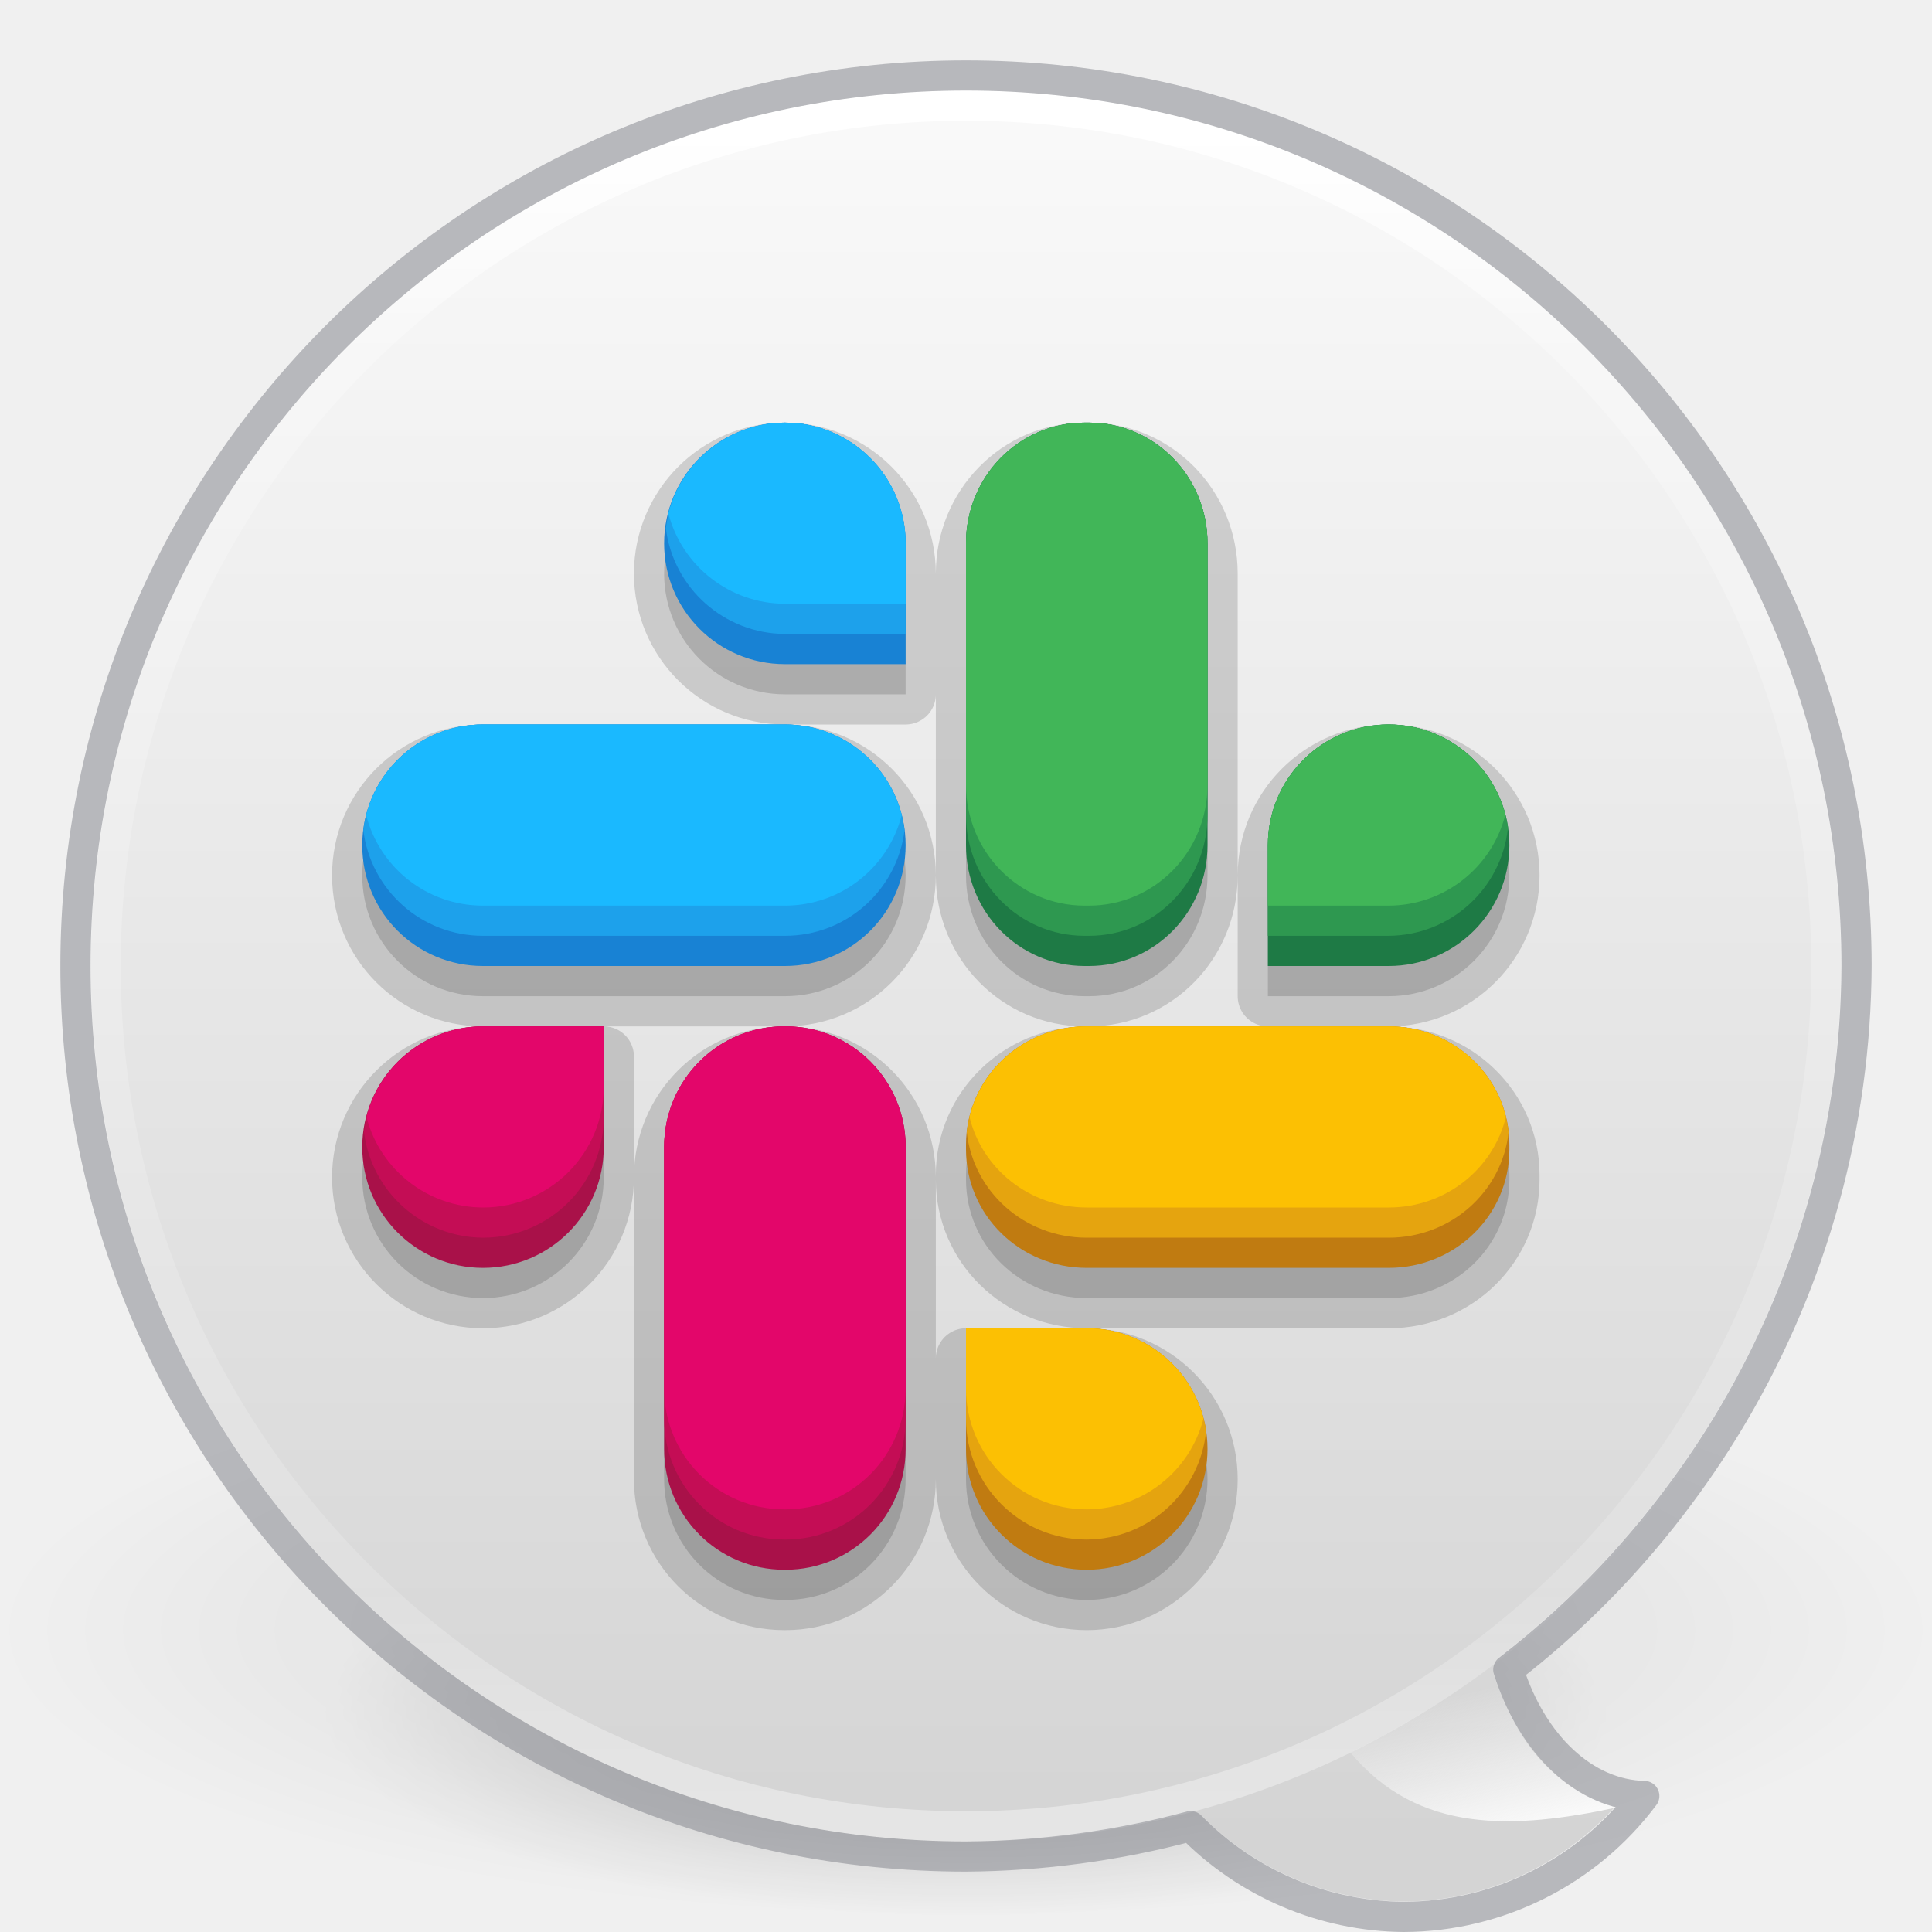
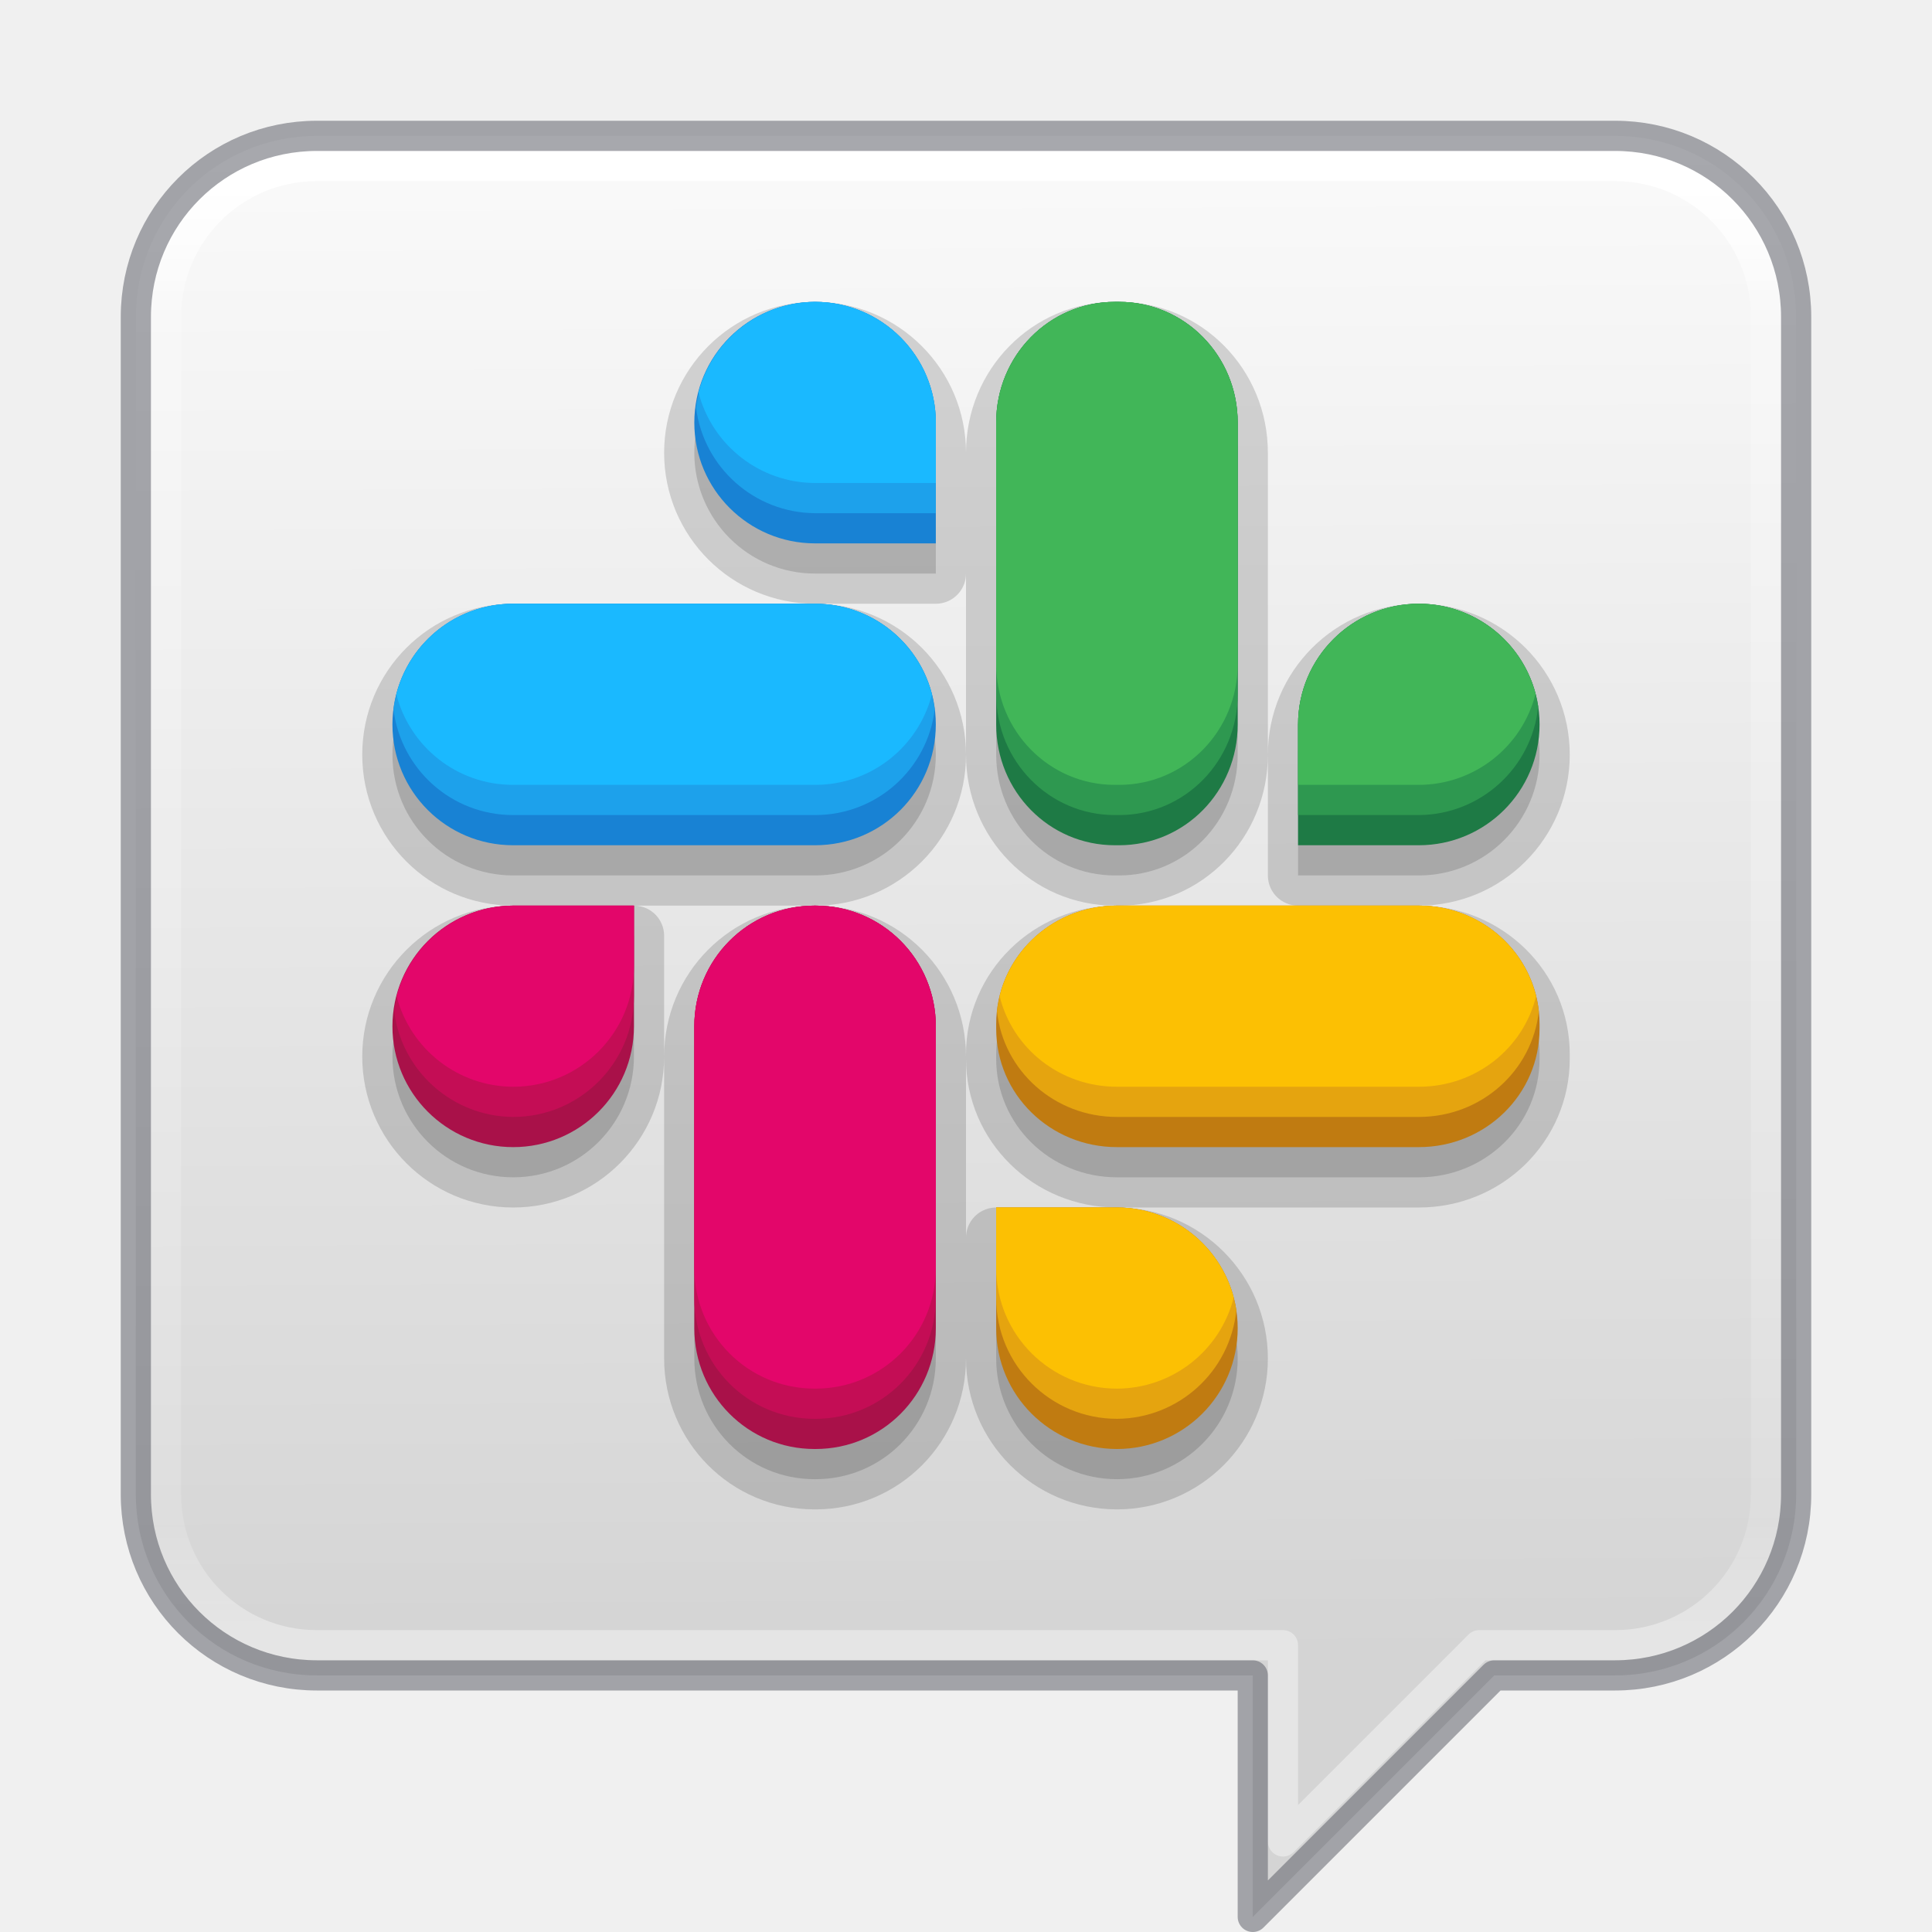
<svg xmlns="http://www.w3.org/2000/svg" xmlns:xlink="http://www.w3.org/1999/xlink" width="64" height="64" viewBox="0 0 64 64" fill="none" version="1.1" id="svg4" xml:space="preserve">
  <defs id="defs4">
    <linearGradient id="linearGradient4">
      <stop style="stop-color:#fafafa;stop-opacity:1;" offset="0" id="stop4" />
      <stop style="stop-color:#d4d4d4;stop-opacity:1;" offset="1" id="stop5" />
    </linearGradient>
    <linearGradient y2="42.053" x2="37.962" y1="5.848" x1="37.962" gradientTransform="matrix(1.432432,0,0,1.436283,-2.378375,-2.399544)" gradientUnits="userSpaceOnUse" id="linearGradient3904" xlink:href="#linearGradient4270" />
    <linearGradient id="linearGradient4270">
      <stop id="stop4272" style="stop-color:#ffffff;stop-opacity:1" offset="0" />
      <stop id="stop4274" style="stop-color:#ffffff;stop-opacity:0.235" offset="0.087" />
      <stop id="stop4276" style="stop-color:#ffffff;stop-opacity:0.157" offset="0.913" />
      <stop id="stop4278" style="stop-color:#ffffff;stop-opacity:0.392" offset="1" />
    </linearGradient>
    <linearGradient id="linearGradient3688-166-749-654">
      <stop offset="0" style="stop-color:#181818;stop-opacity:1" id="stop3088" />
      <stop offset="1" style="stop-color:#181818;stop-opacity:0" id="stop3090" />
    </linearGradient>
    <linearGradient id="linearGradient3702-501-757-795">
      <stop offset="0" style="stop-color:#181818;stop-opacity:0" id="stop3100" />
      <stop offset="0.5" style="stop-color:#181818;stop-opacity:1" id="stop3102" />
      <stop offset="1" style="stop-color:#181818;stop-opacity:0" id="stop3104" />
    </linearGradient>
    <radialGradient cx="4.993" cy="43.5" r="2.5" fx="4.993" fy="43.5" id="radialGradient3337-2-2" xlink:href="#linearGradient3688-166-749-654" gradientUnits="userSpaceOnUse" gradientTransform="matrix(2.404541,0,0,1,41.98575,15.5)" />
    <radialGradient cx="4.993" cy="43.5" r="2.5" fx="4.993" fy="43.5" id="radialGradient3339-1-4" xlink:href="#linearGradient3688-166-749-654" gradientUnits="userSpaceOnUse" gradientTransform="matrix(2.404541,0,0,1,-22.01424,-102.5)" />
    <linearGradient x1="25.058" y1="47.028" x2="25.058" y2="39.999" id="linearGradient6394" xlink:href="#linearGradient3702-501-757-795" gradientUnits="userSpaceOnUse" gradientTransform="matrix(1.571429,0,0,0.7142857,-5.714285,27.92857)" />
    <style id="style1">.g{fill:#000;}.g,.h,.i{stroke-width:0px;}.h{fill:url(#e);}.i{fill:#fff;}</style>
    <style id="style1-6">.cls-1{fill:#fff;}</style>
    <style id="style1-67">.cls-1{fill:#fff;}</style>
    <linearGradient xlink:href="#linearGradient4" id="linearGradient5" x1="33.5" y1="5" x2="33.5" y2="59" gradientUnits="userSpaceOnUse" />
    <linearGradient id="linearGradient24">
      <stop style="stop-color:#fafafa;stop-opacity:1;" offset="0" id="stop24" />
      <stop style="stop-color:#fafafa;stop-opacity:0;" offset="1" id="stop25" />
    </linearGradient>
    <linearGradient id="linearGradient23">
      <stop offset="0" style="stop-color:#ffffff;stop-opacity:1" id="stop20" />
      <stop offset="0.134" style="stop-color:#ffffff;stop-opacity:0.235" id="stop21" />
      <stop offset="0.866" style="stop-color:#ffffff;stop-opacity:0.157" id="stop22" />
      <stop offset="1" style="stop-color:#ffffff;stop-opacity:0.392" id="stop23" />
    </linearGradient>
    <linearGradient id="linearGradient2">
      <stop style="stop-color:#5865f2;stop-opacity:1;" offset="0" id="stop3-3" />
      <stop style="stop-color:#1f30f4;stop-opacity:1;" offset="1" id="stop4-5" />
    </linearGradient>
    <style id="style1-53">.g{fill:#000;}.g,.h,.i{stroke-width:0px;}.h{fill:url(#e);}.i{fill:#fff;}</style>
    <style id="style1-6-5">.cls-1{fill:#fff;}</style>
    <style id="style1-67-6">.cls-1{fill:#fff;}</style>
    <style id="style1-56">.g{fill:#000;}.g,.h,.i{stroke-width:0px;}.h{fill:url(#e);}.i{fill:#fff;}</style>
    <style id="style1-7">.g{fill:#000;}.g,.h,.i{stroke-width:0px;}.h{fill:url(#e);}.i{fill:#fff;}</style>
    <style id="style1-5">.g{fill:#000;}.g,.h,.i{stroke-width:0px;}.h{fill:url(#e);}.i{fill:#fff;}</style>
    <style id="style1-3">.g{fill:#000;}.g,.h,.i{stroke-width:0px;}.h{fill:url(#e);}.i{fill:#fff;}</style>
    <style id="style1-6-1">.cls-1{fill:#fff;}</style>
    <style id="style1-2">.g{fill:#000;}.g,.h,.i{stroke-width:0px;}.h{fill:url(#e);}.i{fill:#fff;}</style>
    <style id="style1-6-8">.cls-1{fill:#fff;}</style>
-     <linearGradient xlink:href="#linearGradient4" id="linearGradient11" x1="32" y1="3" x2="32" y2="61" gradientUnits="userSpaceOnUse" />
-     <linearGradient xlink:href="#linearGradient23" id="linearGradient20" x1="32" y1="4" x2="32" y2="60" gradientUnits="userSpaceOnUse" />
-     <linearGradient xlink:href="#linearGradient24" id="linearGradient25" x1="53.554" y1="59.876" x2="52.483" y2="55.162" gradientUnits="userSpaceOnUse" />
+     <linearGradient xlink:href="#linearGradient4" id="linearGradient11" x1="32" y1="3" x2="32" y2="61" gradientUnits="userSpaceOnUse" gradientTransform="translate(0,-67)" />
+     <linearGradient xlink:href="#linearGradient23" id="linearGradient20" x1="32" y1="4" x2="32" y2="60" gradientUnits="userSpaceOnUse" gradientTransform="translate(0,-67)" />
+     <linearGradient xlink:href="#linearGradient24" id="linearGradient25" x1="53.554" y1="59.876" x2="52.483" y2="55.162" gradientUnits="userSpaceOnUse" gradientTransform="translate(0,-67)" />
    <linearGradient id="linearGradient3820-7-2">
      <stop offset="0" style="stop-color:#000000;stop-opacity:1" id="stop3822-2-6" />
      <stop offset="1" style="stop-color:#000000;stop-opacity:0" id="stop3824-1-2" />
    </linearGradient>
    <radialGradient xlink:href="#linearGradient3820-7-2" id="radialGradient3" gradientUnits="userSpaceOnUse" gradientTransform="matrix(0.3823536,7.5555777e-8,-1.8372241e-8,0.1115198,-5.925427,36.33585)" cx="99.189" cy="185.297" fx="99.189" fy="185.297" r="62.769" />
    <radialGradient xlink:href="#linearGradient3820-7-2" id="radialGradient4" gradientUnits="userSpaceOnUse" gradientTransform="matrix(0.2549024,5.3967361e-8,-1.2248161e-8,0.07965545,6.716382,44.24067)" cx="99.189" cy="185.297" fx="99.189" fy="185.297" r="62.769" />
+     <style id="style1-9">.g{fill:#000;}.g,.h,.i{stroke-width:0px;}.h{fill:url(#e);}.i{fill:#fff;}</style>
+     <style id="style1-6-22">.cls-1{fill:#fff;}</style>
+     <style id="style1-67-8">.cls-1{fill:#fff;}</style>
+     <style id="style1-56-9">.g{fill:#000;}.g,.h,.i{stroke-width:0px;}.h{fill:url(#e);}.i{fill:#fff;}</style>
+     <style id="style1-7-7">.g{fill:#000;}.g,.h,.i{stroke-width:0px;}.h{fill:url(#e);}.i{fill:#fff;}</style>
+     <style id="style1-5-3">.g{fill:#000;}.g,.h,.i{stroke-width:0px;}.h{fill:url(#e);}.i{fill:#fff;}</style>
+     <style id="style1-3-6">.g{fill:#000;}.g,.h,.i{stroke-width:0px;}.h{fill:url(#e);}.i{fill:#fff;}</style>
+     <style id="style1-6-1-1">.cls-1{fill:#fff;}</style>
+     <style id="style1-2-2">.g{fill:#000;}.g,.h,.i{stroke-width:0px;}.h{fill:url(#e);}.i{fill:#fff;}</style>
+     <style id="style1-6-8-9">.cls-1{fill:#fff;}</style>
+     <linearGradient xlink:href="#linearGradient2" id="linearGradient11-3" x1="32" y1="3" x2="32" y2="61" gradientUnits="userSpaceOnUse" gradientTransform="translate(0,-65)" />
+     <linearGradient xlink:href="#linearGradient23" id="linearGradient20-1" x1="32" y1="4" x2="32" y2="60" gradientUnits="userSpaceOnUse" gradientTransform="translate(0,-65)" />
+     <linearGradient xlink:href="#linearGradient24" id="linearGradient25-9" x1="53.554" y1="59.876" x2="52.483" y2="55.162" gradientUnits="userSpaceOnUse" gradientTransform="translate(0,-65)" />
+     <radialGradient xlink:href="#linearGradient3820-7-2" id="radialGradient3-8" gradientUnits="userSpaceOnUse" gradientTransform="matrix(0.3823536,7.5555777e-8,-1.8372241e-8,0.1115198,-5.925427,36.33585)" cx="99.189" cy="185.297" fx="99.189" fy="185.297" r="62.769" />
+     <radialGradient xlink:href="#linearGradient3820-7-2" id="radialGradient4-4" gradientUnits="userSpaceOnUse" gradientTransform="matrix(0.2549024,5.3967361e-8,-1.2248161e-8,0.07965545,6.716382,44.24067)" cx="99.189" cy="185.297" fx="99.189" fy="185.297" r="62.769" />
+     <linearGradient id="linearGradient909">
+       <stop id="stop901" style="stop-color:#cd9ef7;stop-opacity:1" offset="0" />
+       <stop id="stop907" style="stop-color:#a56de2;stop-opacity:1" offset="1" />
+     </linearGradient>
+     <linearGradient y2="39.317" x2="24" y1="5.898" x1="24" gradientTransform="matrix(1.432432,0,0,1.436283,-2.378375,-2.470783)" gradientUnits="userSpaceOnUse" id="linearGradient3904-5" xlink:href="#linearGradient4270-0" />
+     <linearGradient id="linearGradient4270-0">
+       <stop id="stop4272-3" style="stop-color:#ffffff;stop-opacity:1" offset="0" />
+       <stop id="stop4274-6" style="stop-color:#ffffff;stop-opacity:0.235" offset="0.094" />
+       <stop id="stop4276-1" style="stop-color:#ffffff;stop-opacity:0.157" offset="0.927" />
+       <stop id="stop4278-0" style="stop-color:#ffffff;stop-opacity:0.392" offset="1" />
+     </linearGradient>
+     <linearGradient xlink:href="#linearGradient4" id="linearGradient899" x1="31.781" y1="4.927" x2="32" y2="55" gradientUnits="userSpaceOnUse" />
+     <linearGradient id="linearGradient18">
+       <stop style="stop-color:#ffffff;stop-opacity:1;" offset="0" id="stop18" />
+       <stop style="stop-color:#ffffff;stop-opacity:0;" offset="1" id="stop19" />
+     </linearGradient>
+     <linearGradient id="linearGradient17">
+       <stop offset="0" style="stop-color:#ffffff;stop-opacity:1" id="stop14" />
+       <stop offset="0.145" style="stop-color:#ffffff;stop-opacity:0.235" id="stop15" />
+       <stop offset="0.855" style="stop-color:#ffffff;stop-opacity:0.157" id="stop16" />
+       <stop offset="1" style="stop-color:#ffffff;stop-opacity:0.392" id="stop17" />
+     </linearGradient>
+     <style id="style1-0">.g{fill:#000;}.g,.h,.i{stroke-width:0px;}.h{fill:url(#e);}.i{fill:#fff;}</style>
+     <style id="style1-7-23">.g{fill:#000;}.g,.h,.i{stroke-width:0px;}.h{fill:url(#e);}.i{fill:#fff;}</style>
+     <style id="style1-5-7">.g{fill:#000;}.g,.h,.i{stroke-width:0px;}.h{fill:url(#e);}.i{fill:#fff;}</style>
+     <style id="style1-3-2">.g{fill:#000;}.g,.h,.i{stroke-width:0px;}.h{fill:url(#e);}.i{fill:#fff;}</style>
+     <style id="style1-6-28">.cls-1{fill:#fff;}</style>
+     <linearGradient xlink:href="#linearGradient17" id="linearGradient12" x1="24" y1="6" x2="24" y2="44" gradientUnits="userSpaceOnUse" gradientTransform="translate(0,-51)" />
+     <linearGradient xlink:href="#linearGradient18" id="linearGradient19" x1="38.264" y1="46.5" x2="36.881" y2="41" gradientUnits="userSpaceOnUse" gradientTransform="translate(0,-51)" />
+     <radialGradient xlink:href="#linearGradient3820-7-2" id="radialGradient3-3" gradientUnits="userSpaceOnUse" gradientTransform="matrix(0.3823536,7.5555777e-8,-1.8372241e-8,0.1115198,-5.925427,36.33585)" cx="99.189" cy="185.297" fx="99.189" fy="185.297" r="62.769" />
+     <radialGradient xlink:href="#linearGradient3820-7-2" id="radialGradient4-6" gradientUnits="userSpaceOnUse" gradientTransform="matrix(0.2549024,5.3967361e-8,-1.2248161e-8,0.07965545,6.716382,44.24067)" cx="99.189" cy="185.297" fx="99.189" fy="185.297" r="62.769" />
+     <style id="style1-62">.g{fill:#000;}.g,.h,.i{stroke-width:0px;}.h{fill:url(#e);}.i{fill:#fff;}</style>
+     <style id="style1-6-9">.cls-1{fill:#fff;}</style>
+     <style id="style1-67-1">.cls-1{fill:#fff;}</style>
+     <style id="style1-56-2">.g{fill:#000;}.g,.h,.i{stroke-width:0px;}.h{fill:url(#e);}.i{fill:#fff;}</style>
+     <style id="style1-7-1">.g{fill:#000;}.g,.h,.i{stroke-width:0px;}.h{fill:url(#e);}.i{fill:#fff;}</style>
+     <style id="style1-5-2">.g{fill:#000;}.g,.h,.i{stroke-width:0px;}.h{fill:url(#e);}.i{fill:#fff;}</style>
+     <style id="style1-3-7">.g{fill:#000;}.g,.h,.i{stroke-width:0px;}.h{fill:url(#e);}.i{fill:#fff;}</style>
+     <style id="style1-6-1-9">.cls-1{fill:#fff;}</style>
+     <style id="style1-2-3">.g{fill:#000;}.g,.h,.i{stroke-width:0px;}.h{fill:url(#e);}.i{fill:#fff;}</style>
+     <style id="style1-6-8-1">.cls-1{fill:#fff;}</style>
+     <linearGradient xlink:href="#linearGradient2" id="linearGradient9" x1="24" y1="5" x2="24" y2="45" gradientUnits="userSpaceOnUse" gradientTransform="translate(0,-51)" />
+     <linearGradient id="linearGradient1201">
+       <stop id="stop1193" style="stop-color:#ffffff;stop-opacity:1" offset="0" />
+       <stop id="stop1195" style="stop-color:#ffffff;stop-opacity:0.235" offset="0.074" />
+       <stop id="stop1197" style="stop-color:#ffffff;stop-opacity:0.157" offset="0.926" />
+       <stop id="stop1199" style="stop-color:#ffffff;stop-opacity:0.392" offset="1" />
+     </linearGradient>
+     <linearGradient x1="39" y1="6" x2="39" y2="40" id="linearGradient3058-5" xlink:href="#linearGradient1201" gradientUnits="userSpaceOnUse" gradientTransform="translate(74)" />
+     <linearGradient xlink:href="#linearGradient2" id="linearGradient930-9-2" x1="16.692" y1="2.5" x2="16.692" y2="27.769" gradientUnits="userSpaceOnUse" gradientTransform="matrix(1.444444,0,0,1.444444,74.88891,0.888891)" />
+     <linearGradient id="linearGradient30">
+       <stop style="stop-color:#ffffff;stop-opacity:1;" offset="0" id="stop30" />
+       <stop style="stop-color:#fafafa;stop-opacity:0;" offset="1" id="stop31" />
+     </linearGradient>
+     <linearGradient id="linearGradient22">
+       <stop id="stop13" style="stop-color:#ffffff;stop-opacity:1" offset="0" />
+       <stop id="stop20-9" style="stop-color:#ffffff;stop-opacity:0.235" offset="0.135" />
+       <stop id="stop21-4" style="stop-color:#ffffff;stop-opacity:0.157" offset="0.865" />
+       <stop id="stop22-7" style="stop-color:#ffffff;stop-opacity:0.392" offset="1" />
+     </linearGradient>
+     <style id="style1-79">.g{fill:#000;}.g,.h,.i{stroke-width:0px;}.h{fill:url(#e);}.i{fill:#fff;}</style>
+     <style id="style1-7-2">.g{fill:#000;}.g,.h,.i{stroke-width:0px;}.h{fill:url(#e);}.i{fill:#fff;}</style>
+     <style id="style1-5-0">.g{fill:#000;}.g,.h,.i{stroke-width:0px;}.h{fill:url(#e);}.i{fill:#fff;}</style>
+     <style id="style1-53-6">.g{fill:#000;}.g,.h,.i{stroke-width:0px;}.h{fill:url(#e);}.i{fill:#fff;}</style>
+     <style id="style1-6-2">.cls-1{fill:#fff;}</style>
+     <style id="style1-67-3">.cls-1{fill:#fff;}</style>
+     <style id="style1-675">.g{fill:#000;}.g,.h,.i{stroke-width:0px;}.h{fill:url(#e);}.i{fill:#fff;}</style>
+     <style id="style1-7-3">.g{fill:#000;}.g,.h,.i{stroke-width:0px;}.h{fill:url(#e);}.i{fill:#fff;}</style>
+     <style id="style1-5-5">.g{fill:#000;}.g,.h,.i{stroke-width:0px;}.h{fill:url(#e);}.i{fill:#fff;}</style>
+     <style id="style1-3-9">.g{fill:#000;}.g,.h,.i{stroke-width:0px;}.h{fill:url(#e);}.i{fill:#fff;}</style>
+     <style id="style1-6-6">.cls-1{fill:#fff;}</style>
+     <style id="style1-70">.g{fill:#000;}.g,.h,.i{stroke-width:0px;}.h{fill:url(#e);}.i{fill:#fff;}</style>
+     <style id="style1-6-3">.cls-1{fill:#fff;}</style>
+     <linearGradient id="linearGradient3820-7-2-2">
+       <stop offset="0" style="stop-color:#3d3d3d;stop-opacity:1" id="stop3822-2-6-36" />
+       <stop offset="0.5" style="stop-color:#686868;stop-opacity:0.498" id="stop3864-8-7-6" />
+       <stop offset="1" style="stop-color:#686868;stop-opacity:0" id="stop3824-1-2-4" />
+     </linearGradient>
+     <radialGradient cx="99.157" cy="186.171" r="62.769" fx="99.157" fy="186.171" id="radialGradient3108-6" xlink:href="#linearGradient3820-7-2-2" gradientUnits="userSpaceOnUse" gradientTransform="matrix(0.2147314,0,0,0.06794726,-5.313625,15.11686)" />
+     <linearGradient xlink:href="#linearGradient22" id="linearGradient13" x1="16" y1="3" x2="16" y2="29" gradientUnits="userSpaceOnUse" gradientTransform="translate(0,-33)" />
+     <linearGradient xlink:href="#linearGradient2" id="linearGradient29" x1="16" y1="3" x2="16" y2="30" gradientUnits="userSpaceOnUse" gradientTransform="translate(0,-33)" />
+     <linearGradient xlink:href="#linearGradient30" id="linearGradient31" x1="25.003" y1="30.933" x2="23.779" y2="27.459" gradientUnits="userSpaceOnUse" />
+     <linearGradient id="linearGradient4-3">
+       <stop id="stop1" style="stop-color:#ffffff;stop-opacity:1" offset="0" />
+       <stop id="stop2" style="stop-color:#ffffff;stop-opacity:0.235" offset="0.068" />
+       <stop id="stop3" style="stop-color:#ffffff;stop-opacity:0.157" offset="0.932" />
+       <stop id="stop4-2" style="stop-color:#ffffff;stop-opacity:0.392" offset="1" />
+     </linearGradient>
+     <linearGradient xlink:href="#linearGradient2" id="linearGradient930-9-2-8" x1="17" y1="2.5" x2="17" y2="29" gradientUnits="userSpaceOnUse" gradientTransform="translate(58)" />
+     <linearGradient x1="24" y1="6.24" x2="24" y2="38.8" id="linearGradient4161-0-2" xlink:href="#linearGradient4-3" gradientUnits="userSpaceOnUse" gradientTransform="matrix(0.6756757,0,0,0.6756757,57.78379,-0.2162061)" />
  </defs>
-   <g id="g3" transform="matrix(1.333333,0,0,1.354492,-10.66667,-23.20847)" style="opacity:0.5;stroke-width:0.882">
-     <path d="m 56,57.002 a 24,6.999 0 1 1 -48,0 24,6.999 0 1 1 48,0 z" id="path2" style="opacity:0.2;fill:url(#radialGradient3);fill-opacity:1;stroke:none;stroke-width:0.882" />
-     <path style="opacity:0.4;fill:url(#radialGradient4);fill-opacity:1;stroke:none;stroke-width:0.882" id="path3" d="m 48,59.002 a 16,4.999 0 1 1 -32,0 16,4.999 0 1 1 32,0 z" />
-   </g>
-   <path d="m 32,3.01 c 16.017,0 28.99,12.974 28.99,28.988 -0.022,5.128 -1.403,10.158 -4.004,14.578 -0.53,0.901 -1.109,1.773 -1.734,2.613 -1.593,2.155 -3.478,4.077 -5.6,5.715 -0.152,0.257 -0.152,0.257 -0.174,0.557 0.71,2.263 2.206,3.923 4.016,4.396 -1.782,1.97 -4.312,3.123 -6.99,3.133 -2.524,-0.022 -4.932,-1.05 -6.697,-2.854 C 39.58,59.966 39.506,59.993 39.309,60.002 36.923,60.642 34.466,60.974 32,60.99 15.983,60.99 3.01,48.017 3.01,32 3.01,15.983 15.983,3.01 32,3.01 Z" style="opacity:1;fill:url(#linearGradient11);stroke:none;stroke-linejoin:round;stroke-opacity:0.502" id="path9" />
-   <circle style="opacity:1;fill:none;stroke:url(#linearGradient20);stroke-width:1;stroke-linejoin:round;stroke-dasharray:none;stroke-opacity:1" id="path11" cx="32" cy="32" r="28.5" />
-   <path style="opacity:1;fill:url(#linearGradient25);stroke:none;stroke-width:1;stroke-linejoin:round;stroke-dasharray:none;stroke-opacity:1" d="m 53.554,59.876 c -3.411,0.725 -6.573,0.88 -8.82,-1.822 1.469,-0.724 3.044,-1.671 4.767,-2.892 0.508,2.585 2.244,4.224 4.054,4.714 z" id="path23-1" />
-   <path d="M 32,2.5 C 15.708,2.5 2.5,15.708 2.5,32 c 0,16.292 13.208,29.5 29.5,29.5 2.513,-0.017 5.014,-0.355 7.441,-1.006 1.86,1.901 4.4,2.982 7.059,3.006 3.138,-0.011 6.088,-1.494 7.969,-4.006 -1.957,-0.041 -3.717,-1.676 -4.504,-4.186 2.159,-1.666 4.076,-3.624 5.697,-5.816 0.635,-0.854 1.224,-1.741 1.764,-2.658 C 60.072,42.337 61.478,37.218 61.5,32 61.5,15.708 48.292,2.5 32,2.5 Z" style="opacity:1;fill:none;stroke:#7e8087;stroke-linejoin:round;stroke-opacity:0.502" id="path4" />
-   <path id="path29-7" style="opacity:0.15;fill:#000000;fill-opacity:1;stroke:#000000;stroke-width:2;stroke-linecap:round;stroke-linejoin:round;stroke-opacity:1" d="m 26,15 a 4,4 0 0 0 -4,4 4,4 0 0 0 4,4 h 4 v -4 a 4,4 0 0 0 -4,-4 z m 9.93,0 C 33.753,15 32,16.784 32,19 v 10 c 0,2.216 1.753,4 3.93,4 h 0.141 C 38.247,33 40,31.216 40,29 V 19 c 0,-2.216 -1.753,-4 -3.93,-4 z M 16,25 c -2.216,0 -4,1.784 -4,4 0,2.216 1.784,4 4,4 h 10 c 2.216,0 4,-1.784 4,-4 0,-2.216 -1.784,-4 -4,-4 z m 30,0 a 4,4 0 0 0 -4,4 v 4 h 4 a 4,4 0 0 0 4,-4 4,4 0 0 0 -4,-4 z M 16,35 a 4,4 0 0 0 -4,4 4,4 0 0 0 4,4 4,4 0 0 0 4,-4 v -4 z m 9.982,0 C 23.776,35 22,36.784 22,39 v 10 c 0,2.216 1.776,4 3.982,4 h 0.035 C 28.224,53 30,51.216 30,49 V 39 c 0,-2.216 -1.776,-4 -3.982,-4 z M 36,35 c -2.216,0 -4,1.75 -4,3.924 v 0.152 C 32,41.25 33.784,43 36,43 h 10 c 2.216,0 4,-1.75 4,-3.924 V 38.924 C 50,36.75 48.216,35 46,35 Z m -4,10 v 4 a 4,4 0 0 0 4,4 4,4 0 0 0 4,-4 4,4 0 0 0 -4,-4 z" />
-   <path id="path26-0" style="opacity:0.15;fill:#000000;fill-opacity:1;stroke:none;stroke-width:2;stroke-linecap:round;stroke-linejoin:round;stroke-opacity:1" d="m 26,15 a 4,4 0 0 0 -4,4 4,4 0 0 0 4,4 h 4 v -4 a 4,4 0 0 0 -4,-4 z m 9.93,0 C 33.753,15 32,16.784 32,19 v 10 c 0,2.216 1.753,4 3.93,4 h 0.141 C 38.247,33 40,31.216 40,29 V 19 c 0,-2.216 -1.753,-4 -3.93,-4 z M 16,25 c -2.216,0 -4,1.784 -4,4 0,2.216 1.784,4 4,4 h 10 c 2.216,0 4,-1.784 4,-4 0,-2.216 -1.784,-4 -4,-4 z m 30,0 a 4,4 0 0 0 -4,4 v 4 h 4 a 4,4 0 0 0 4,-4 4,4 0 0 0 -4,-4 z M 16,35 a 4,4 0 0 0 -4,4 4,4 0 0 0 4,4 4,4 0 0 0 4,-4 v -4 z m 9.982,0 C 23.776,35 22,36.784 22,39 v 10 c 0,2.216 1.776,4 3.982,4 h 0.035 C 28.224,53 30,51.216 30,49 V 39 c 0,-2.216 -1.776,-4 -3.982,-4 z M 36,35 c -2.216,0 -4,1.75 -4,3.924 v 0.152 C 32,41.25 33.784,43 36,43 h 10 c 2.216,0 4,-1.75 4,-3.924 V 38.924 C 50,36.75 48.216,35 46,35 Z m -4,10 v 4 a 4,4 0 0 0 4,4 4,4 0 0 0 4,-4 4,4 0 0 0 -4,-4 z" />
-   <path id="rect7-9" style="fill:#1882d4;fill-opacity:1;stroke:none;stroke-width:2;stroke-linecap:round;stroke-linejoin:round;stroke-opacity:1" d="m 26,14 a 4,4 0 0 0 -4,4 4,4 0 0 0 4,4 h 4 V 18 A 4,4 0 0 0 26,14 Z M 16,24 c -2.216,0 -4,1.784 -4,4 0,2.216 1.784,4 4,4 h 10 c 2.216,0 4,-1.784 4,-4 0,-2.216 -1.784,-4 -4,-4 z" />
-   <path id="rect8-3" style="fill:#a91149;fill-opacity:1;stroke:none;stroke-width:2;stroke-linecap:round;stroke-linejoin:round;stroke-opacity:1" d="m 16,34 a 4,4 0 0 0 -4,4 4,4 0 0 0 4,4 4,4 0 0 0 4,-4 v -4 z m 9.982,0 C 23.776,34 22,35.784 22,38 v 10 c 0,2.216 1.776,4 3.982,4 h 0.035 C 28.224,52 30,50.216 30,48 V 38 c 0,-2.216 -1.776,-4 -3.982,-4 z" />
-   <path id="rect9-6" style="fill:#c07b11;fill-opacity:1;stroke:none;stroke-width:2;stroke-linecap:round;stroke-linejoin:round;stroke-opacity:1" d="m 36,34 c -2.216,0 -4,1.75 -4,3.924 v 0.152 C 32,40.25 33.784,42 36,42 h 10 c 2.216,0 4,-1.75 4,-3.924 V 37.924 C 50,35.75 48.216,34 46,34 Z m -4,10 v 4 a 4,4 0 0 0 4,4 4,4 0 0 0 4,-4 4,4 0 0 0 -4,-4 z" />
-   <path id="rect6-0" style="fill:#1e7a45;fill-opacity:1;stroke:none;stroke-width:2;stroke-linecap:round;stroke-linejoin:round;stroke-opacity:1" d="M 35.93,14 C 33.753,14 32,15.784 32,18 v 10 c 0,2.216 1.753,4 3.93,4 h 0.141 C 38.247,32 40,30.216 40,28 V 18 c 0,-2.216 -1.753,-4 -3.93,-4 z M 46,24 a 4,4 0 0 0 -4,4 v 4 h 4 a 4,4 0 0 0 4,-4 4,4 0 0 0 -4,-4 z" />
-   <path id="path18-6" style="fill:#1da1eb;fill-opacity:1;stroke:none;stroke-width:2;stroke-linecap:round;stroke-linejoin:round;stroke-opacity:1" d="M 26,14 A 4,4 0 0 0 22.057,17.5 4,4 0 0 0 26,21 h 4 V 18 A 4,4 0 0 0 26,14 Z M 16,24 c -2.046,0 -3.72,1.522 -3.965,3.5 C 12.28,29.478 13.954,31 16,31 h 10 c 2.046,0 3.72,-1.522 3.965,-3.5 C 29.72,25.522 28.046,24 26,24 Z" />
-   <path id="path19-2" style="fill:#1ab9ff;fill-opacity:1;stroke:none;stroke-width:2;stroke-linecap:round;stroke-linejoin:round;stroke-opacity:1" d="M 26,14 A 4,4 0 0 0 22.139,17 4,4 0 0 0 26,20 h 4 V 18 A 4,4 0 0 0 26,14 Z M 16,24 c -1.87,0 -3.429,1.272 -3.871,3 0.442,1.728 2.001,3 3.871,3 h 10 c 1.87,0 3.429,-1.272 3.871,-3 C 29.429,25.272 27.87,24 26,24 Z" />
-   <path id="path20-6" style="fill:#2e9850;fill-opacity:1;stroke:none;stroke-width:2;stroke-linecap:round;stroke-linejoin:round;stroke-opacity:1" d="M 35.93,14 C 33.753,14 32,15.784 32,18 v 9 c 0,2.216 1.753,4 3.93,4 h 0.141 C 38.247,31 40,29.216 40,27 v -9 c 0,-2.216 -1.753,-4 -3.93,-4 z M 46,24 a 4,4 0 0 0 -4,4 v 3 h 4 a 4,4 0 0 0 3.955,-3.596 4,4 0 0 0 0,-0.002 A 4,4 0 0 0 46,24 Z" />
-   <path id="path21-1" style="fill:#41b658;fill-opacity:1;stroke:none;stroke-width:2;stroke-linecap:round;stroke-linejoin:round;stroke-opacity:1" d="M 35.93,14 C 33.753,14 32,15.784 32,18 v 8 c 0,2.216 1.753,4 3.93,4 h 0.141 C 38.247,30 40,28.216 40,26 v -8 c 0,-2.216 -1.753,-4 -3.93,-4 z M 46,24 a 4,4 0 0 0 -4,4 v 2 h 4 A 4,4 0 0 0 49.867,26.986 4,4 0 0 0 46,24 Z" />
-   <path id="path22-8" style="fill:#e5a40f;fill-opacity:1;stroke:none;stroke-width:2;stroke-linecap:round;stroke-linejoin:round;stroke-opacity:1" d="m 36,34 c -2.07,0 -3.76,1.527 -3.975,3.5 C 32.24,39.473 33.93,41 36,41 h 10 c 2.07,0 3.76,-1.527 3.975,-3.5 C 49.76,35.527 48.07,34 46,34 Z m -4,10 v 3 a 4,4 0 0 0 4,4 4,4 0 0 0 3.955,-3.596 4,4 0 0 0 0,-0.002 A 4,4 0 0 0 36,44 Z" />
-   <path id="path23-7" style="fill:#fcc003;fill-opacity:1;stroke:none;stroke-width:2;stroke-linecap:round;stroke-linejoin:round;stroke-opacity:1" d="m 36,34 c -1.891,0 -3.463,1.275 -3.885,3 0.422,1.725 1.994,3 3.885,3 h 10 c 1.891,0 3.463,-1.275 3.885,-3 C 49.463,35.275 47.891,34 46,34 Z m -4,10 v 2 a 4,4 0 0 0 4,4 4,4 0 0 0 3.867,-3.014 A 4,4 0 0 0 36,44 Z" />
-   <path id="path24-9" style="fill:#c40d55;fill-opacity:1;stroke:none;stroke-width:2;stroke-linecap:round;stroke-linejoin:round;stroke-opacity:1" d="M 16,34 A 4,4 0 0 0 12.057,37.5 4,4 0 0 0 16,41 4,4 0 0 0 20,37 v -3 z m 9.982,0 C 23.776,34 22,35.784 22,38 v 9 c 0,2.216 1.776,4 3.982,4 h 0.035 C 28.224,51 30,49.216 30,47 v -9 c 0,-2.216 -1.776,-4 -3.982,-4 z" />
-   <path id="path25-2" style="fill:#e3066a;fill-opacity:1;stroke:none;stroke-width:2;stroke-linecap:round;stroke-linejoin:round;stroke-opacity:1" d="M 16,34 A 4,4 0 0 0 12.139,37 4,4 0 0 0 16,40 4,4 0 0 0 20,36 v -2 z m 9.982,0 C 23.776,34 22,35.784 22,38 v 8 c 0,2.216 1.776,4 3.982,4 h 0.035 C 28.224,50 30,48.216 30,46 v -8 c 0,-2.216 -1.776,-4 -3.982,-4 z" />
+   <path id="rect5505-21-3-8-5-2-9" style="color:#000000;display:inline;overflow:visible;visibility:visible;fill:url(#linearGradient899);fill-opacity:1;fill-rule:nonzero;stroke:none;stroke-width:1;marker:none;enable-background:accumulate" d="m 10.5,4.5 c -3.324,0 -6,2.676 -6,6 v 39 c 0,3.324 2.676,6 6,6 h 31 v 8 l 8,-8 h 4 c 3.324,0 6,-2.676 6,-6 v -39 c 0,-3.324 -2.676,-6 -6,-6 z" />
+   <path id="rect6741" style="opacity:1;fill:none;stroke:url(#linearGradient3904-5);stroke-width:1;stroke-linecap:round;stroke-linejoin:round;stroke-miterlimit:4;stroke-dasharray:none;stroke-dashoffset:0;stroke-opacity:1" d="m 10.5,5.5 c -2.77,0 -5,2.23 -5,5 v 39 c 0,2.77 2.23,5 5,5 h 32 V 61 L 49,54.5 h 4.5 c 2.77,0 5,-2.23 5,-5 v -39 c 0,-2.77 -2.23,-5 -5,-5 z" />
+   <path id="rect5505-21-9" style="color:#000000;display:inline;overflow:visible;visibility:visible;opacity:1;fill:none;stroke:#555761;stroke-width:1;stroke-linecap:round;stroke-linejoin:round;stroke-miterlimit:4;stroke-dasharray:none;stroke-dashoffset:0;stroke-opacity:0.5;marker:none;enable-background:accumulate" d="m 10.5,4.5 c -3.324,0 -6,2.676 -6,6 v 39 c 0,3.324 2.676,6 6,6 h 31 v 8 l 8,-8 h 4 c 3.324,0 6,-2.676 6,-6 v -39 c 0,-3.324 -2.676,-6 -6,-6 z" />
+   <path id="path29-7" style="opacity:0.15;fill:#000000;fill-opacity:1;stroke:#000000;stroke-width:2;stroke-linecap:round;stroke-linejoin:round;stroke-opacity:1" d="m 27,11 a 4,4 0 0 0 -4,4 4,4 0 0 0 4,4 h 4 v -4 a 4,4 0 0 0 -4,-4 z m 9.93,0 C 34.753,11 33,12.784 33,15 v 10 c 0,2.216 1.753,4 3.93,4 h 0.141 C 39.247,29 41,27.216 41,25 V 15 c 0,-2.216 -1.753,-4 -3.93,-4 z M 17,21 c -2.216,0 -4,1.784 -4,4 0,2.216 1.784,4 4,4 h 10 c 2.216,0 4,-1.784 4,-4 0,-2.216 -1.784,-4 -4,-4 z m 30,0 a 4,4 0 0 0 -4,4 v 4 h 4 a 4,4 0 0 0 4,-4 4,4 0 0 0 -4,-4 z M 17,31 a 4,4 0 0 0 -4,4 4,4 0 0 0 4,4 4,4 0 0 0 4,-4 v -4 z m 9.982,0 C 24.776,31 23,32.784 23,35 v 10 c 0,2.216 1.776,4 3.982,4 h 0.035 C 29.224,49 31,47.216 31,45 V 35 c 0,-2.216 -1.776,-4 -3.982,-4 z M 37,31 c -2.216,0 -4,1.75 -4,3.924 v 0.152 C 33,37.25 34.784,39 37,39 h 10 c 2.216,0 4,-1.75 4,-3.924 V 34.924 C 51,32.75 49.216,31 47,31 Z m -4,10 v 4 a 4,4 0 0 0 4,4 4,4 0 0 0 4,-4 4,4 0 0 0 -4,-4 z" />
+   <path id="path26-0" style="opacity:0.15;fill:#000000;fill-opacity:1;stroke:none;stroke-width:2;stroke-linecap:round;stroke-linejoin:round;stroke-opacity:1" d="m 27,11 a 4,4 0 0 0 -4,4 4,4 0 0 0 4,4 h 4 v -4 a 4,4 0 0 0 -4,-4 z m 9.93,0 C 34.753,11 33,12.784 33,15 v 10 c 0,2.216 1.753,4 3.93,4 h 0.141 C 39.247,29 41,27.216 41,25 V 15 c 0,-2.216 -1.753,-4 -3.93,-4 z M 17,21 c -2.216,0 -4,1.784 -4,4 0,2.216 1.784,4 4,4 h 10 c 2.216,0 4,-1.784 4,-4 0,-2.216 -1.784,-4 -4,-4 z m 30,0 a 4,4 0 0 0 -4,4 v 4 h 4 a 4,4 0 0 0 4,-4 4,4 0 0 0 -4,-4 z M 17,31 a 4,4 0 0 0 -4,4 4,4 0 0 0 4,4 4,4 0 0 0 4,-4 v -4 z m 9.982,0 C 24.776,31 23,32.784 23,35 v 10 c 0,2.216 1.776,4 3.982,4 h 0.035 C 29.224,49 31,47.216 31,45 V 35 c 0,-2.216 -1.776,-4 -3.982,-4 z M 37,31 c -2.216,0 -4,1.75 -4,3.924 v 0.152 C 33,37.25 34.784,39 37,39 h 10 c 2.216,0 4,-1.75 4,-3.924 V 34.924 C 51,32.75 49.216,31 47,31 Z m -4,10 v 4 a 4,4 0 0 0 4,4 4,4 0 0 0 4,-4 4,4 0 0 0 -4,-4 z" />
+   <path id="rect7-9" style="fill:#1882d4;fill-opacity:1;stroke:none;stroke-width:2;stroke-linecap:round;stroke-linejoin:round;stroke-opacity:1" d="m 27,10 a 4,4 0 0 0 -4,4 4,4 0 0 0 4,4 h 4 V 14 A 4,4 0 0 0 27,10 Z M 17,20 c -2.216,0 -4,1.784 -4,4 0,2.216 1.784,4 4,4 h 10 c 2.216,0 4,-1.784 4,-4 0,-2.216 -1.784,-4 -4,-4 z" />
+   <path id="rect8-3" style="fill:#a91149;fill-opacity:1;stroke:none;stroke-width:2;stroke-linecap:round;stroke-linejoin:round;stroke-opacity:1" d="m 17,30 a 4,4 0 0 0 -4,4 4,4 0 0 0 4,4 4,4 0 0 0 4,-4 v -4 z m 9.982,0 C 24.776,30 23,31.784 23,34 v 10 c 0,2.216 1.776,4 3.982,4 h 0.035 C 29.224,48 31,46.216 31,44 V 34 c 0,-2.216 -1.776,-4 -3.982,-4 z" />
+   <path id="rect9-6" style="fill:#c07b11;fill-opacity:1;stroke:none;stroke-width:2;stroke-linecap:round;stroke-linejoin:round;stroke-opacity:1" d="m 37,30 c -2.216,0 -4,1.75 -4,3.924 v 0.152 C 33,36.25 34.784,38 37,38 h 10 c 2.216,0 4,-1.75 4,-3.924 V 33.924 C 51,31.75 49.216,30 47,30 Z m -4,10 v 4 a 4,4 0 0 0 4,4 4,4 0 0 0 4,-4 4,4 0 0 0 -4,-4 z" />
+   <path id="rect6-0" style="fill:#1e7a45;fill-opacity:1;stroke:none;stroke-width:2;stroke-linecap:round;stroke-linejoin:round;stroke-opacity:1" d="M 36.93,10 C 34.753,10 33,11.784 33,14 v 10 c 0,2.216 1.753,4 3.93,4 h 0.141 C 39.247,28 41,26.216 41,24 V 14 c 0,-2.216 -1.753,-4 -3.93,-4 z M 47,20 a 4,4 0 0 0 -4,4 v 4 h 4 a 4,4 0 0 0 4,-4 4,4 0 0 0 -4,-4 z" />
+   <path id="path18-6" style="fill:#1da1eb;fill-opacity:1;stroke:none;stroke-width:2;stroke-linecap:round;stroke-linejoin:round;stroke-opacity:1" d="M 27,10 A 4,4 0 0 0 23.057,13.5 4,4 0 0 0 27,17 h 4 V 14 A 4,4 0 0 0 27,10 Z M 17,20 c -2.046,0 -3.72,1.522 -3.965,3.5 C 13.28,25.478 14.954,27 17,27 h 10 c 2.046,0 3.72,-1.522 3.965,-3.5 C 30.72,21.522 29.046,20 27,20 Z" />
+   <path id="path19-2" style="fill:#1ab9ff;fill-opacity:1;stroke:none;stroke-width:2;stroke-linecap:round;stroke-linejoin:round;stroke-opacity:1" d="M 27,10 A 4,4 0 0 0 23.139,13 4,4 0 0 0 27,16 h 4 V 14 A 4,4 0 0 0 27,10 Z M 17,20 c -1.87,0 -3.429,1.272 -3.871,3 0.442,1.728 2.001,3 3.871,3 h 10 c 1.87,0 3.429,-1.272 3.871,-3 C 30.429,21.272 28.87,20 27,20 Z" />
+   <path id="path20-6" style="fill:#2e9850;fill-opacity:1;stroke:none;stroke-width:2;stroke-linecap:round;stroke-linejoin:round;stroke-opacity:1" d="M 36.93,10 C 34.753,10 33,11.784 33,14 v 9 c 0,2.216 1.753,4 3.93,4 h 0.141 C 39.247,27 41,25.216 41,23 v -9 c 0,-2.216 -1.753,-4 -3.93,-4 z M 47,20 a 4,4 0 0 0 -4,4 v 3 h 4 a 4,4 0 0 0 3.955,-3.596 4,4 0 0 0 0,-0.002 A 4,4 0 0 0 47,20 Z" />
+   <path id="path21-1" style="fill:#41b658;fill-opacity:1;stroke:none;stroke-width:2;stroke-linecap:round;stroke-linejoin:round;stroke-opacity:1" d="M 36.93,10 C 34.753,10 33,11.784 33,14 v 8 c 0,2.216 1.753,4 3.93,4 h 0.141 C 39.247,26 41,24.216 41,22 v -8 c 0,-2.216 -1.753,-4 -3.93,-4 z M 47,20 a 4,4 0 0 0 -4,4 v 2 h 4 A 4,4 0 0 0 50.867,22.986 4,4 0 0 0 47,20 Z" />
+   <path id="path22-8" style="fill:#e5a40f;fill-opacity:1;stroke:none;stroke-width:2;stroke-linecap:round;stroke-linejoin:round;stroke-opacity:1" d="m 37,30 c -2.07,0 -3.76,1.527 -3.975,3.5 C 33.24,35.473 34.93,37 37,37 h 10 c 2.07,0 3.76,-1.527 3.975,-3.5 C 50.76,31.527 49.07,30 47,30 Z m -4,10 v 3 a 4,4 0 0 0 4,4 4,4 0 0 0 3.955,-3.596 4,4 0 0 0 0,-0.002 A 4,4 0 0 0 37,40 Z" />
+   <path id="path23-7" style="fill:#fcc003;fill-opacity:1;stroke:none;stroke-width:2;stroke-linecap:round;stroke-linejoin:round;stroke-opacity:1" d="m 37,30 c -1.891,0 -3.463,1.275 -3.885,3 0.422,1.725 1.994,3 3.885,3 h 10 c 1.891,0 3.463,-1.275 3.885,-3 C 50.463,31.275 48.891,30 47,30 Z m -4,10 v 2 a 4,4 0 0 0 4,4 4,4 0 0 0 3.867,-3.014 A 4,4 0 0 0 37,40 Z" />
+   <path id="path24-9" style="fill:#c40d55;fill-opacity:1;stroke:none;stroke-width:2;stroke-linecap:round;stroke-linejoin:round;stroke-opacity:1" d="M 17,30 A 4,4 0 0 0 13.057,33.5 4,4 0 0 0 17,37 4,4 0 0 0 21,33 v -3 z m 9.982,0 C 24.776,30 23,31.784 23,34 v 9 c 0,2.216 1.776,4 3.982,4 h 0.035 C 29.224,47 31,45.216 31,43 v -9 c 0,-2.216 -1.776,-4 -3.982,-4 z" />
+   <path id="path25-2" style="fill:#e3066a;fill-opacity:1;stroke:none;stroke-width:2;stroke-linecap:round;stroke-linejoin:round;stroke-opacity:1" d="M 17,30 A 4,4 0 0 0 13.139,33 4,4 0 0 0 17,36 4,4 0 0 0 21,32 v -2 z m 9.982,0 C 24.776,30 23,31.784 23,34 v 8 c 0,2.216 1.776,4 3.982,4 h 0.035 C 29.224,46 31,44.216 31,42 v -8 c 0,-2.216 -1.776,-4 -3.982,-4 z" />
</svg>
